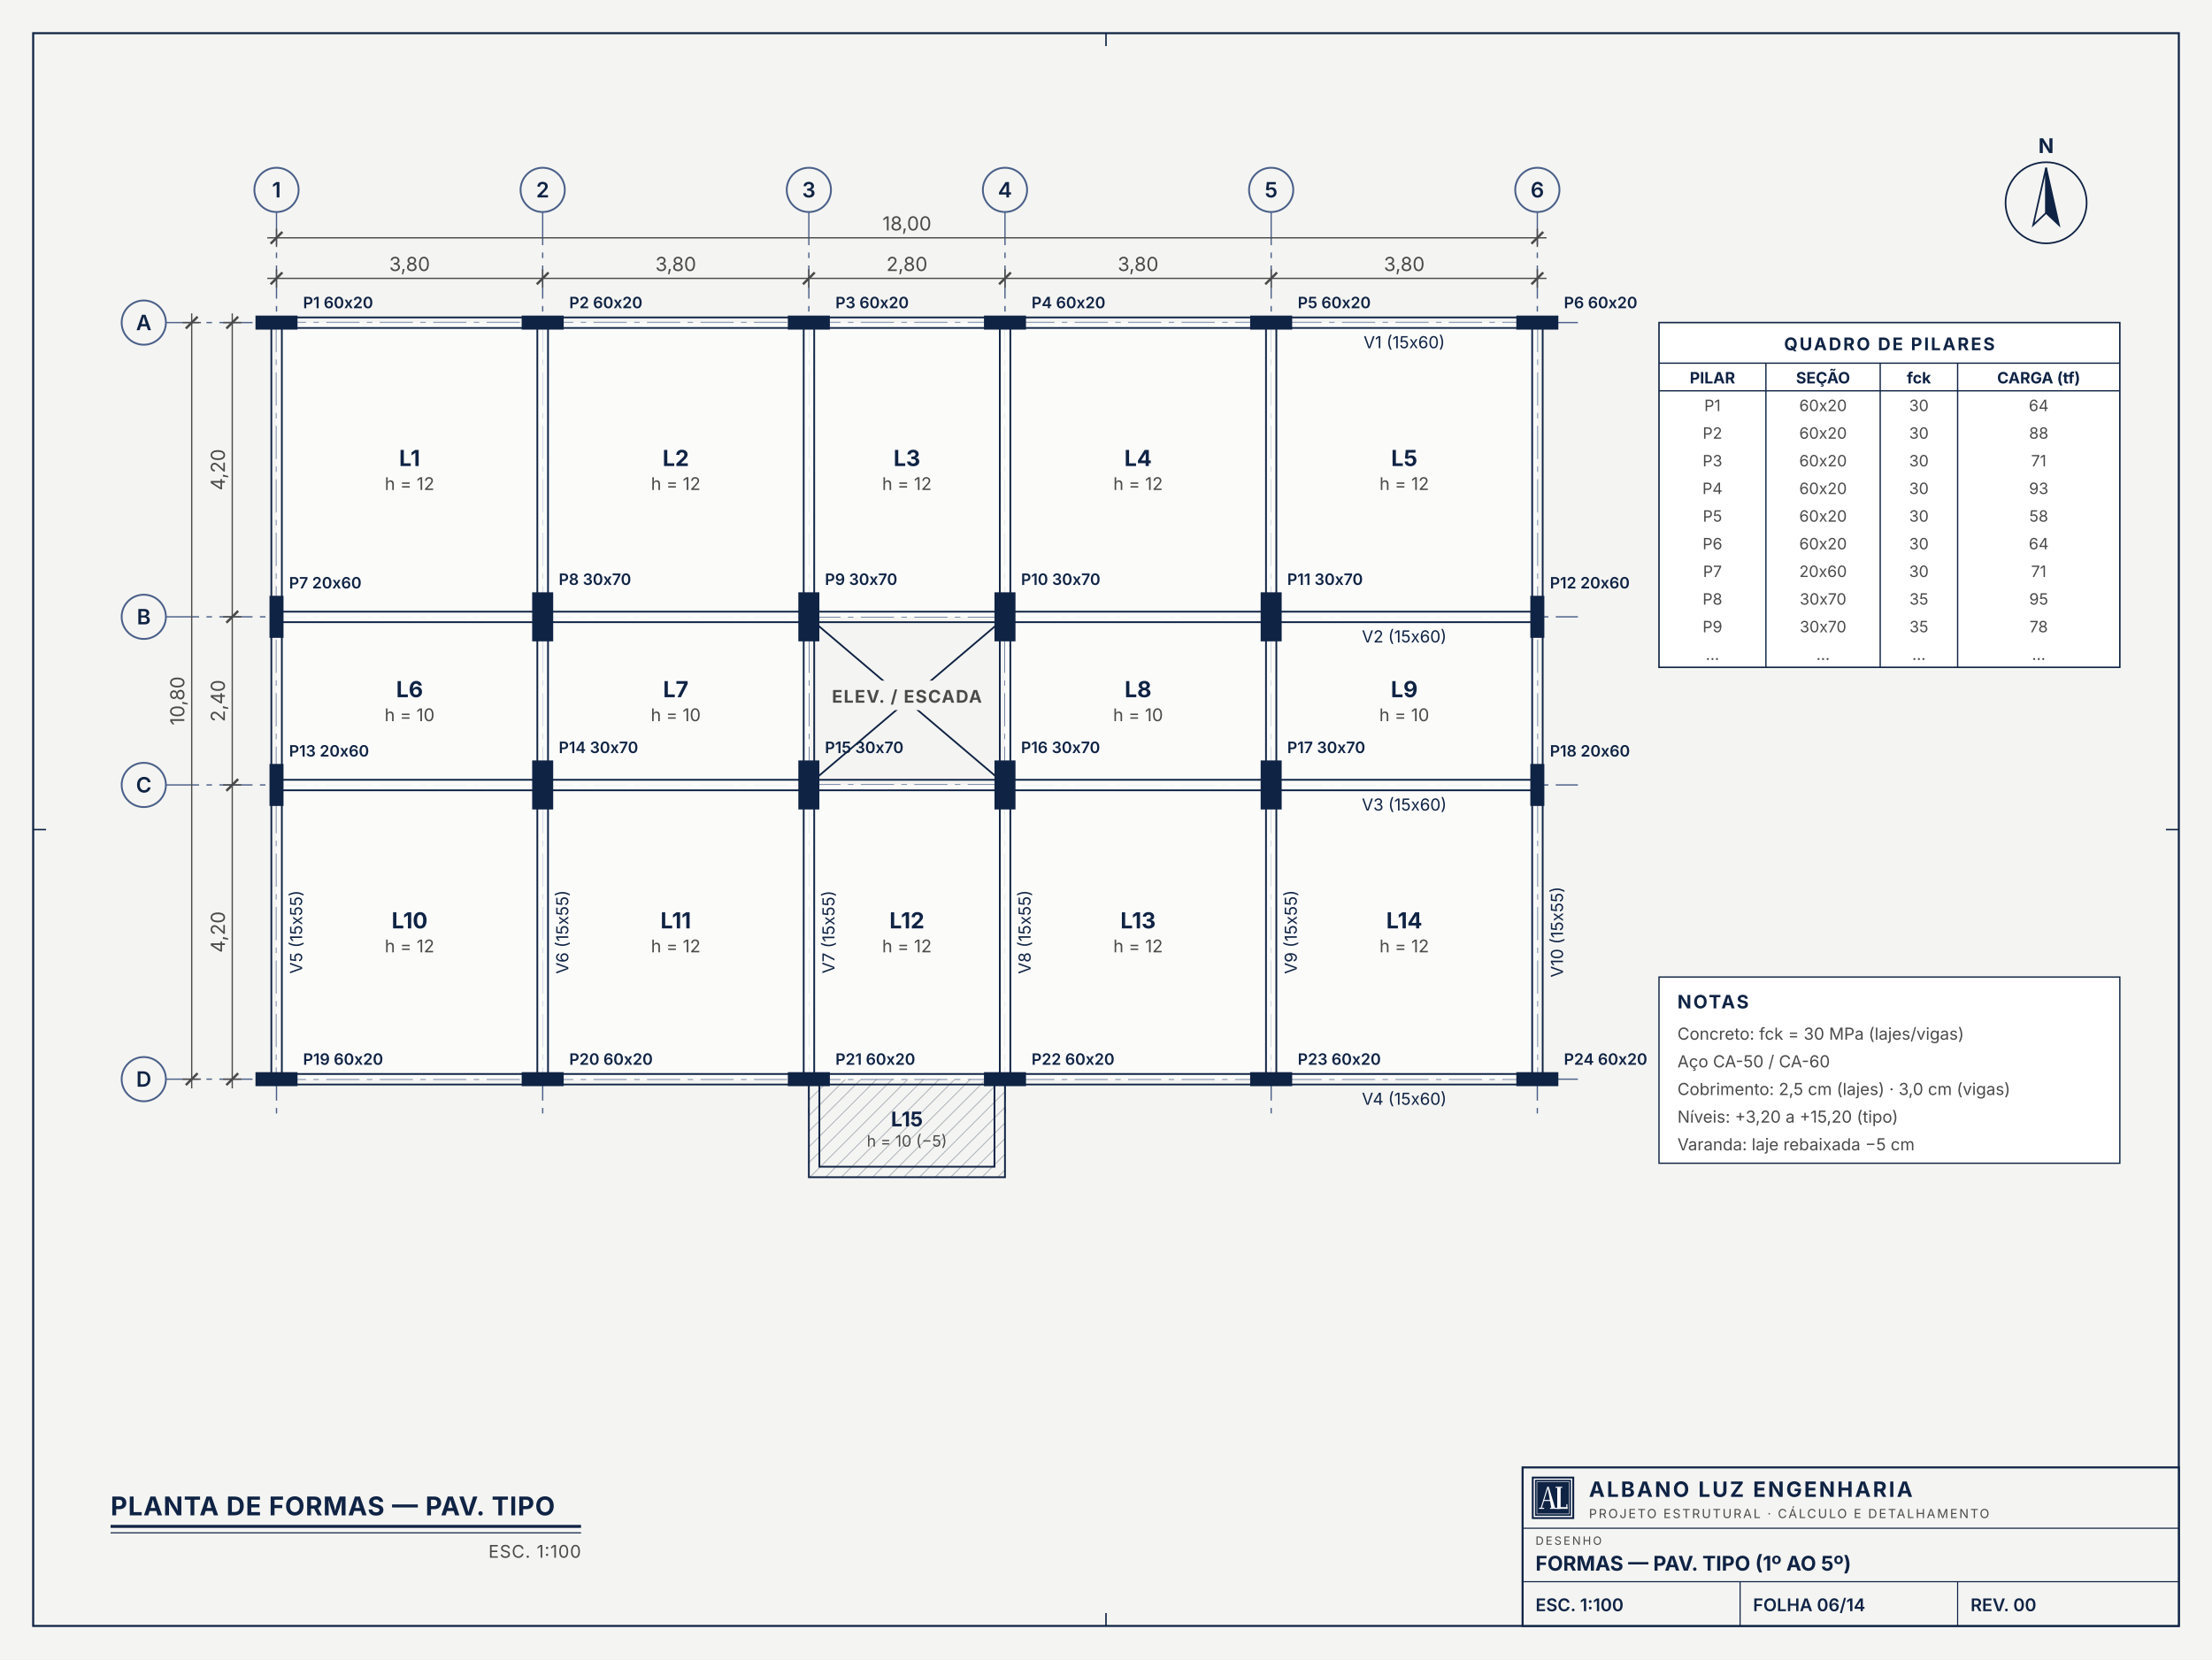
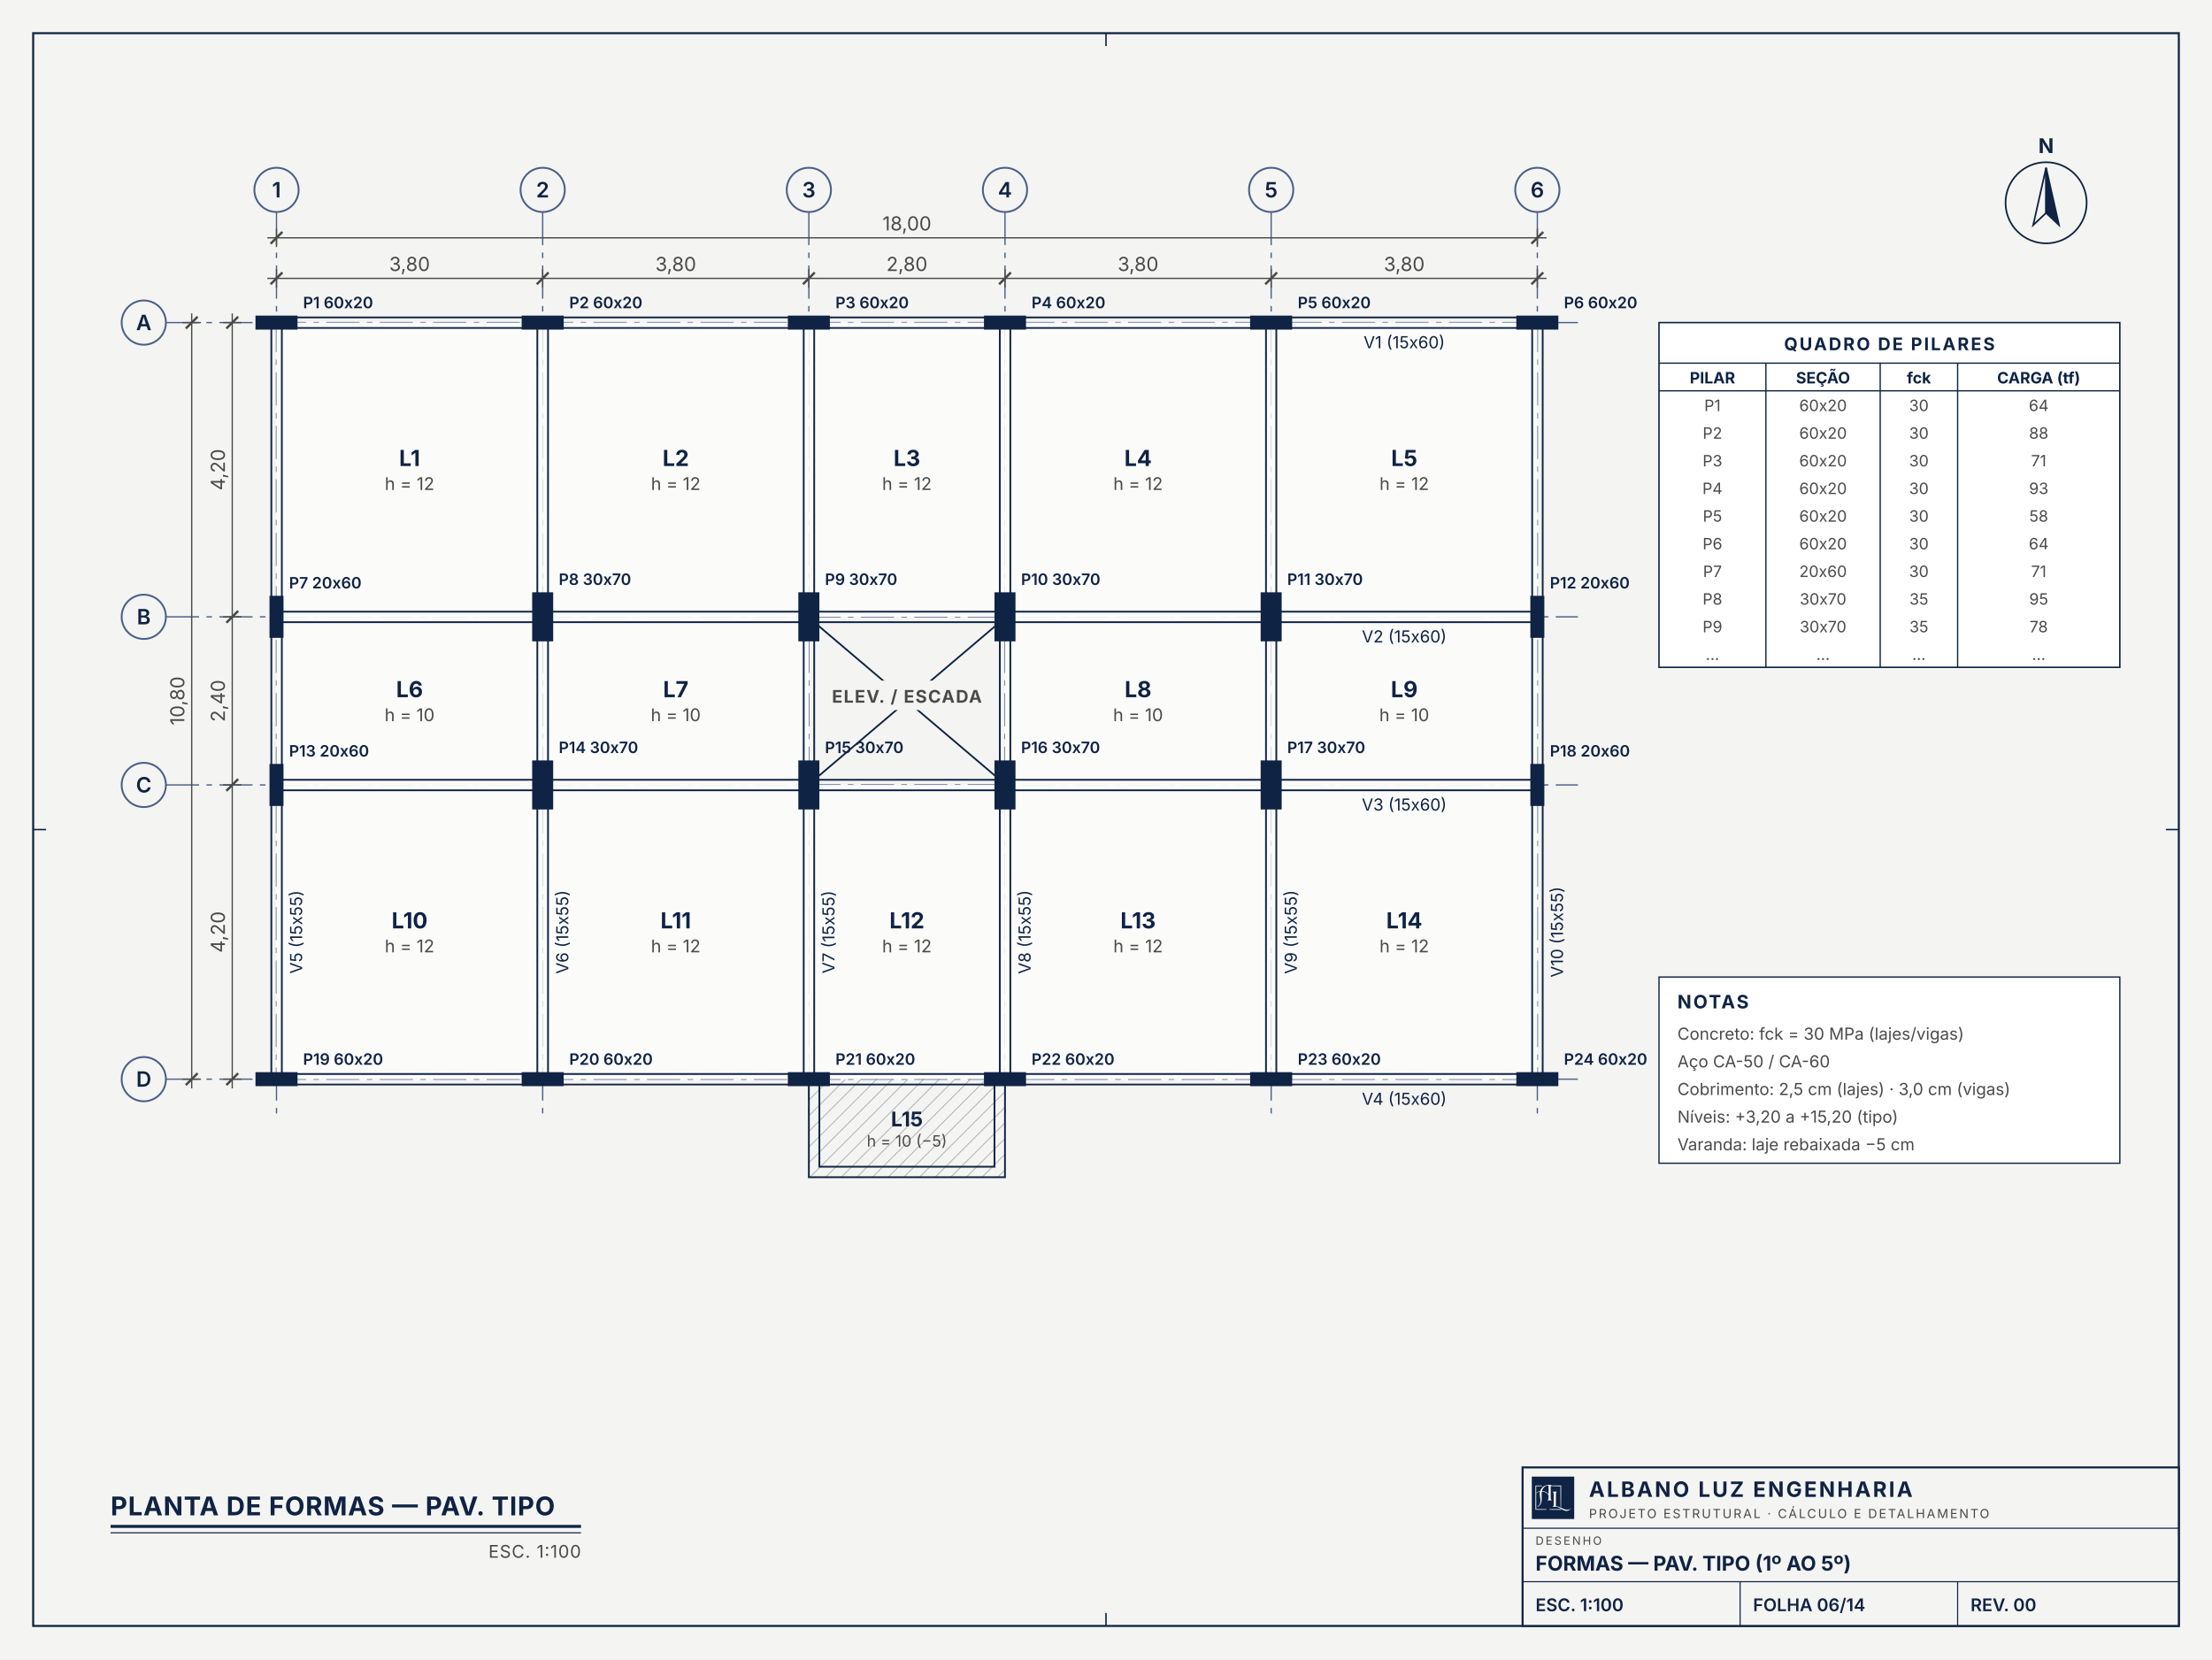
<svg xmlns="http://www.w3.org/2000/svg" width="1200" height="900" viewBox="0 0 1200 900" font-family="Inter, Arial, Helvetica, sans-serif">
  <style>text{stroke:none}.vg1{fill:none;stroke:#0F2344;stroke-width:.95}.pi{fill:#0F2344}.vz{fill:none;stroke:#4A4A4A;stroke-width:.6}.bl{fill:#fff;stroke:#0F2344;stroke-width:1.1}.es{fill:#fff;stroke:#0F2344;stroke-width:.8;stroke-dasharray:3 2}.ec{fill:none;stroke:#0F2344;stroke-width:.5}.hl{fill:url(#hn)}.tb{fill:none;stroke:#0F2344;stroke-width:.7}.lj{fill:#FBFBFA}.sp{fill:#fff;stroke:#0F2344;stroke-width:1.1}.sl{fill:none;stroke:#0F2344;stroke-width:.55}</style>
  <defs>
    <pattern id="hn" width="6" height="6" patternUnits="userSpaceOnUse" patternTransform="rotate(45)">
      <path d="M0 0V6" stroke="#0F2344" stroke-opacity=".35" stroke-width=".8" />
    </pattern>
  </defs>
  <rect width="1200" height="900" fill="#F4F4F2" />
  <line x1="150" y1="115" x2="150" y2="607.4" stroke="#4A6089" stroke-width="0.7" stroke-dasharray="18 4 3 4" />
  <circle cx="150" cy="103" r="12" fill="#F4F4F2" stroke="#4A6089" stroke-width="1" />
  <text x="150" y="107.1" font-size="11.5" font-weight="600" text-anchor="middle" fill="#0F2344">1</text>
  <line x1="294.4" y1="115" x2="294.4" y2="607.4" stroke="#4A6089" stroke-width="0.7" stroke-dasharray="18 4 3 4" />
  <circle cx="294.4" cy="103" r="12" fill="#F4F4F2" stroke="#4A6089" stroke-width="1" />
  <text x="294.4" y="107.1" font-size="11.5" font-weight="600" text-anchor="middle" fill="#0F2344">2</text>
  <line x1="438.8" y1="115" x2="438.8" y2="607.4" stroke="#4A6089" stroke-width="0.7" stroke-dasharray="18 4 3 4" />
  <circle cx="438.8" cy="103" r="12" fill="#F4F4F2" stroke="#4A6089" stroke-width="1" />
  <text x="438.8" y="107.1" font-size="11.5" font-weight="600" text-anchor="middle" fill="#0F2344">3</text>
  <line x1="545.2" y1="115" x2="545.2" y2="607.4" stroke="#4A6089" stroke-width="0.7" stroke-dasharray="18 4 3 4" />
  <circle cx="545.2" cy="103" r="12" fill="#F4F4F2" stroke="#4A6089" stroke-width="1" />
  <text x="545.2" y="107.1" font-size="11.5" font-weight="600" text-anchor="middle" fill="#0F2344">4</text>
  <line x1="689.6" y1="115" x2="689.6" y2="607.4" stroke="#4A6089" stroke-width="0.7" stroke-dasharray="18 4 3 4" />
  <circle cx="689.6" cy="103" r="12" fill="#F4F4F2" stroke="#4A6089" stroke-width="1" />
  <text x="689.6" y="107.1" font-size="11.5" font-weight="600" text-anchor="middle" fill="#0F2344">5</text>
  <line x1="834" y1="115" x2="834" y2="607.4" stroke="#4A6089" stroke-width="0.7" stroke-dasharray="18 4 3 4" />
  <circle cx="834" cy="103" r="12" fill="#F4F4F2" stroke="#4A6089" stroke-width="1" />
  <text x="834" y="107.1" font-size="11.5" font-weight="600" text-anchor="middle" fill="#0F2344">6</text>
  <line x1="90" y1="175" x2="856" y2="175" stroke="#4A6089" stroke-width="0.7" stroke-dasharray="18 4 3 4" />
  <circle cx="78" cy="175" r="12" fill="#F4F4F2" stroke="#4A6089" stroke-width="1" />
  <text x="78" y="179.1" font-size="11.5" font-weight="600" text-anchor="middle" fill="#0F2344">A</text>
  <line x1="90" y1="334.6" x2="856" y2="334.6" stroke="#4A6089" stroke-width="0.7" stroke-dasharray="18 4 3 4" />
  <circle cx="78" cy="334.6" r="12" fill="#F4F4F2" stroke="#4A6089" stroke-width="1" />
  <text x="78" y="338.7" font-size="11.5" font-weight="600" text-anchor="middle" fill="#0F2344">B</text>
  <line x1="90" y1="425.8" x2="856" y2="425.8" stroke="#4A6089" stroke-width="0.7" stroke-dasharray="18 4 3 4" />
  <circle cx="78" cy="425.8" r="12" fill="#F4F4F2" stroke="#4A6089" stroke-width="1" />
  <text x="78" y="429.9" font-size="11.5" font-weight="600" text-anchor="middle" fill="#0F2344">C</text>
  <line x1="90" y1="585.4" x2="856" y2="585.4" stroke="#4A6089" stroke-width="0.7" stroke-dasharray="18 4 3 4" />
  <circle cx="78" cy="585.4" r="12" fill="#F4F4F2" stroke="#4A6089" stroke-width="1" />
  <text x="78" y="589.5" font-size="11.5" font-weight="600" text-anchor="middle" fill="#0F2344">D</text>
  <g stroke="#4A4A4A" stroke-width="0.7">
    <line x1="145" y1="151" x2="839" y2="151" />
    <line x1="146.8" y1="154.2" x2="153.2" y2="147.8" stroke-width="1.3" />
    <line x1="150" y1="146" x2="150" y2="156" />
    <line x1="291.2" y1="154.2" x2="297.6" y2="147.8" stroke-width="1.3" />
    <line x1="294.4" y1="146" x2="294.4" y2="156" />
    <line x1="435.6" y1="154.2" x2="442" y2="147.8" stroke-width="1.3" />
    <line x1="438.8" y1="146" x2="438.8" y2="156" />
    <line x1="542" y1="154.2" x2="548.4" y2="147.8" stroke-width="1.3" />
    <line x1="545.2" y1="146" x2="545.2" y2="156" />
    <line x1="686.4" y1="154.2" x2="692.8" y2="147.8" stroke-width="1.3" />
    <line x1="689.6" y1="146" x2="689.6" y2="156" />
    <line x1="830.8" y1="154.2" x2="837.2" y2="147.8" stroke-width="1.3" />
    <line x1="834" y1="146" x2="834" y2="156" />
  </g>
  <text x="222.2" y="147" font-size="10.5" text-anchor="middle" fill="#4A4A4A" style="stroke:#F4F4F2;stroke-width:3px;paint-order:stroke;stroke-linejoin:round">3,80</text>
  <text x="366.6" y="147" font-size="10.5" text-anchor="middle" fill="#4A4A4A" style="stroke:#F4F4F2;stroke-width:3px;paint-order:stroke;stroke-linejoin:round">3,80</text>
  <text x="492" y="147" font-size="10.5" text-anchor="middle" fill="#4A4A4A" style="stroke:#F4F4F2;stroke-width:3px;paint-order:stroke;stroke-linejoin:round">2,80</text>
  <text x="617.4" y="147" font-size="10.5" text-anchor="middle" fill="#4A4A4A" style="stroke:#F4F4F2;stroke-width:3px;paint-order:stroke;stroke-linejoin:round">3,80</text>
  <text x="761.8" y="147" font-size="10.5" text-anchor="middle" fill="#4A4A4A" style="stroke:#F4F4F2;stroke-width:3px;paint-order:stroke;stroke-linejoin:round">3,80</text>
  <g stroke="#4A4A4A" stroke-width="0.7">
    <line x1="145" y1="129" x2="839" y2="129" />
    <line x1="146.8" y1="132.2" x2="153.2" y2="125.8" stroke-width="1.3" />
    <line x1="150" y1="124" x2="150" y2="134" />
    <line x1="830.8" y1="132.2" x2="837.2" y2="125.8" stroke-width="1.3" />
    <line x1="834" y1="124" x2="834" y2="134" />
  </g>
  <text x="492" y="125" font-size="10.5" text-anchor="middle" fill="#4A4A4A" style="stroke:#F4F4F2;stroke-width:3px;paint-order:stroke;stroke-linejoin:round">18,00</text>
  <g stroke="#4A4A4A" stroke-width="0.7">
    <line x1="126" y1="170" x2="126" y2="590.4" />
    <line x1="122.8" y1="178.2" x2="129.2" y2="171.8" stroke-width="1.3" />
    <line x1="121" y1="175" x2="131" y2="175" />
    <line x1="122.8" y1="337.8" x2="129.2" y2="331.4" stroke-width="1.3" />
    <line x1="121" y1="334.6" x2="131" y2="334.6" />
    <line x1="122.8" y1="429" x2="129.2" y2="422.6" stroke-width="1.3" />
    <line x1="121" y1="425.8" x2="131" y2="425.8" />
    <line x1="122.8" y1="588.6" x2="129.2" y2="582.2" stroke-width="1.3" />
    <line x1="121" y1="585.4" x2="131" y2="585.4" />
  </g>
  <text x="122" y="254.8" font-size="10.5" text-anchor="middle" fill="#4A4A4A" style="stroke:#F4F4F2;stroke-width:3px;paint-order:stroke;stroke-linejoin:round" transform="rotate(-90 122 254.8)">4,20</text>
  <text x="122" y="380.2" font-size="10.5" text-anchor="middle" fill="#4A4A4A" style="stroke:#F4F4F2;stroke-width:3px;paint-order:stroke;stroke-linejoin:round" transform="rotate(-90 122 380.2)">2,40</text>
  <text x="122" y="505.6" font-size="10.5" text-anchor="middle" fill="#4A4A4A" style="stroke:#F4F4F2;stroke-width:3px;paint-order:stroke;stroke-linejoin:round" transform="rotate(-90 122 505.6)">4,20</text>
  <g stroke="#4A4A4A" stroke-width="0.7">
    <line x1="104" y1="170" x2="104" y2="590.4" />
    <line x1="100.8" y1="178.2" x2="107.2" y2="171.8" stroke-width="1.3" />
    <line x1="99" y1="175" x2="109" y2="175" />
    <line x1="100.8" y1="588.6" x2="107.2" y2="582.2" stroke-width="1.3" />
    <line x1="99" y1="585.4" x2="109" y2="585.4" />
  </g>
  <text x="100" y="380.2" font-size="10.5" text-anchor="middle" fill="#4A4A4A" style="stroke:#F4F4F2;stroke-width:3px;paint-order:stroke;stroke-linejoin:round" transform="rotate(-90 100 380.2)">10,80</text>
  <rect x="150" y="175" width="144.4" height="159.6" class="lj" />
  <rect x="294.4" y="175" width="144.4" height="159.6" class="lj" />
  <rect x="438.8" y="175" width="106.4" height="159.6" class="lj" />
  <rect x="545.2" y="175" width="144.4" height="159.6" class="lj" />
  <rect x="689.6" y="175" width="144.4" height="159.6" class="lj" />
  <rect x="150" y="334.6" width="144.4" height="91.2" class="lj" />
  <rect x="294.4" y="334.6" width="144.4" height="91.2" class="lj" />
  <rect x="545.2" y="334.6" width="144.4" height="91.2" class="lj" />
  <rect x="689.6" y="334.6" width="144.4" height="91.2" class="lj" />
  <rect x="150" y="425.8" width="144.4" height="159.6" class="lj" />
  <rect x="294.4" y="425.8" width="144.4" height="159.6" class="lj" />
  <rect x="438.8" y="425.8" width="106.4" height="159.6" class="lj" />
  <rect x="545.2" y="425.8" width="144.4" height="159.6" class="lj" />
  <rect x="689.6" y="425.8" width="144.4" height="159.6" class="lj" />
  <rect x="438.8" y="585.4" width="106.4" height="53.2" class="hl" />
  <path d="M441.7 337.5L542.4 423M542.4 337.5L441.7 423M438.8 585.4V638.6H545.2V585.4M444.5 585.4V632.9H539.5V585.4M150 172.2H834M150 177.9H834M150 331.8H834M150 337.5H834M150 423H834M150 428.7H834M150 582.6H834M150 588.3H834M147.2 175V585.4M152.9 175V585.4M291.5 175V585.4M297.3 175V585.4M436 175V585.4M441.7 175V585.4M542.4 175V585.4M548.1 175V585.4M686.8 175V585.4M692.4 175V585.4M831.2 175V585.4M836.9 175V585.4" class="vg1" />
  <rect x="138.6" y="171.2" width="22.8" height="7.6" class="pi" />
  <rect x="283" y="171.2" width="22.8" height="7.6" class="pi" />
  <rect x="427.4" y="171.2" width="22.8" height="7.6" class="pi" />
  <rect x="533.8" y="171.2" width="22.8" height="7.6" class="pi" />
  <rect x="678.2" y="171.2" width="22.8" height="7.6" class="pi" />
  <rect x="822.6" y="171.2" width="22.8" height="7.6" class="pi" />
  <rect x="146.2" y="323.2" width="7.6" height="22.8" class="pi" />
  <rect x="288.7" y="321.3" width="11.4" height="26.6" class="pi" />
  <rect x="433.1" y="321.3" width="11.4" height="26.6" class="pi" />
  <rect x="539.5" y="321.3" width="11.4" height="26.6" class="pi" />
  <rect x="683.9" y="321.3" width="11.4" height="26.6" class="pi" />
  <rect x="830.2" y="323.2" width="7.6" height="22.8" class="pi" />
  <rect x="146.2" y="414.4" width="7.6" height="22.8" class="pi" />
  <rect x="288.7" y="412.5" width="11.4" height="26.6" class="pi" />
  <rect x="433.1" y="412.5" width="11.4" height="26.6" class="pi" />
  <rect x="539.5" y="412.5" width="11.4" height="26.6" class="pi" />
  <rect x="683.9" y="412.5" width="11.4" height="26.6" class="pi" />
  <rect x="830.2" y="414.4" width="7.6" height="22.8" class="pi" />
  <rect x="138.6" y="581.6" width="22.8" height="7.6" class="pi" />
  <rect x="283" y="581.6" width="22.8" height="7.6" class="pi" />
  <rect x="427.4" y="581.6" width="22.8" height="7.6" class="pi" />
  <rect x="533.8" y="581.6" width="22.8" height="7.6" class="pi" />
  <rect x="678.2" y="581.6" width="22.8" height="7.6" class="pi" />
  <rect x="822.6" y="581.6" width="22.8" height="7.6" class="pi" />
  <text x="761.8" y="188.9" font-size="9" text-anchor="middle" fill="#0F2344">V1 (15x60)</text>
  <text x="761.8" y="348.5" font-size="9" text-anchor="middle" fill="#0F2344">V2 (15x60)</text>
  <text x="761.8" y="439.7" font-size="9" text-anchor="middle" fill="#0F2344">V3 (15x60)</text>
  <text x="761.8" y="599.3" font-size="9" text-anchor="middle" fill="#0F2344">V4 (15x60)</text>
  <text x="163.9" y="505.6" font-size="9" text-anchor="middle" fill="#0F2344" transform="rotate(-90 163.9 505.6)">V5 (15x55)</text>
  <text x="308.3" y="505.6" font-size="9" text-anchor="middle" fill="#0F2344" transform="rotate(-90 308.3 505.6)">V6 (15x55)</text>
  <text x="452.7" y="505.6" font-size="9" text-anchor="middle" fill="#0F2344" transform="rotate(-90 452.7 505.6)">V7 (15x55)</text>
  <text x="559.1" y="505.6" font-size="9" text-anchor="middle" fill="#0F2344" transform="rotate(-90 559.1 505.6)">V8 (15x55)</text>
  <text x="703.5" y="505.6" font-size="9" text-anchor="middle" fill="#0F2344" transform="rotate(-90 703.5 505.6)">V9 (15x55)</text>
  <text x="847.9" y="505.6" font-size="9" text-anchor="middle" fill="#0F2344" transform="rotate(-90 847.9 505.6)">V10 (15x55)</text>
  <text x="222.2" y="252.8" font-size="12" font-weight="700" text-anchor="middle" fill="#0F2344">L1</text>
  <text x="222.2" y="265.8" font-size="9.5" text-anchor="middle" fill="#4A4A4A">h = 12</text>
  <text x="366.6" y="252.8" font-size="12" font-weight="700" text-anchor="middle" fill="#0F2344">L2</text>
  <text x="366.6" y="265.8" font-size="9.5" text-anchor="middle" fill="#4A4A4A">h = 12</text>
  <text x="492" y="252.8" font-size="12" font-weight="700" text-anchor="middle" fill="#0F2344">L3</text>
  <text x="492" y="265.8" font-size="9.5" text-anchor="middle" fill="#4A4A4A">h = 12</text>
  <text x="617.4" y="252.8" font-size="12" font-weight="700" text-anchor="middle" fill="#0F2344">L4</text>
  <text x="617.4" y="265.8" font-size="9.5" text-anchor="middle" fill="#4A4A4A">h = 12</text>
  <text x="761.8" y="252.8" font-size="12" font-weight="700" text-anchor="middle" fill="#0F2344">L5</text>
  <text x="761.8" y="265.8" font-size="9.5" text-anchor="middle" fill="#4A4A4A">h = 12</text>
  <text x="222.2" y="378.2" font-size="12" font-weight="700" text-anchor="middle" fill="#0F2344">L6</text>
  <text x="222.2" y="391.2" font-size="9.5" text-anchor="middle" fill="#4A4A4A">h = 10</text>
  <text x="366.6" y="378.2" font-size="12" font-weight="700" text-anchor="middle" fill="#0F2344">L7</text>
  <text x="366.6" y="391.2" font-size="9.5" text-anchor="middle" fill="#4A4A4A">h = 10</text>
  <rect x="446.1" y="369.2" width="91.9" height="16" fill="#F4F4F2" />
  <text x="492" y="381.2" font-size="9.5" font-weight="700" text-anchor="middle" fill="#4A4A4A" letter-spacing="0.6">ELEV. / ESCADA</text>
  <text x="617.4" y="378.2" font-size="12" font-weight="700" text-anchor="middle" fill="#0F2344">L8</text>
  <text x="617.4" y="391.2" font-size="9.5" text-anchor="middle" fill="#4A4A4A">h = 10</text>
  <text x="761.8" y="378.2" font-size="12" font-weight="700" text-anchor="middle" fill="#0F2344">L9</text>
  <text x="761.8" y="391.2" font-size="9.5" text-anchor="middle" fill="#4A4A4A">h = 10</text>
  <text x="222.2" y="503.6" font-size="12" font-weight="700" text-anchor="middle" fill="#0F2344">L10</text>
  <text x="222.2" y="516.6" font-size="9.5" text-anchor="middle" fill="#4A4A4A">h = 12</text>
  <text x="366.6" y="503.6" font-size="12" font-weight="700" text-anchor="middle" fill="#0F2344">L11</text>
  <text x="366.6" y="516.6" font-size="9.5" text-anchor="middle" fill="#4A4A4A">h = 12</text>
  <text x="492" y="503.6" font-size="12" font-weight="700" text-anchor="middle" fill="#0F2344">L12</text>
  <text x="492" y="516.6" font-size="9.5" text-anchor="middle" fill="#4A4A4A">h = 12</text>
  <text x="617.4" y="503.6" font-size="12" font-weight="700" text-anchor="middle" fill="#0F2344">L13</text>
  <text x="617.4" y="516.6" font-size="9.5" text-anchor="middle" fill="#4A4A4A">h = 12</text>
  <text x="761.8" y="503.6" font-size="12" font-weight="700" text-anchor="middle" fill="#0F2344">L14</text>
  <text x="761.8" y="516.6" font-size="9.5" text-anchor="middle" fill="#4A4A4A">h = 12</text>
  <text x="492" y="611" font-size="11" font-weight="700" text-anchor="middle" fill="#0F2344">L15</text>
  <text x="492" y="622" font-size="8.5" text-anchor="middle" fill="#4A4A4A">h = 10 (−5)</text>
  <text x="164.4" y="167.2" font-size="8.5" font-weight="600" fill="#0F2344">P1 60x20</text>
  <text x="308.8" y="167.2" font-size="8.5" font-weight="600" fill="#0F2344">P2 60x20</text>
  <text x="453.2" y="167.2" font-size="8.5" font-weight="600" fill="#0F2344">P3 60x20</text>
  <text x="559.6" y="167.2" font-size="8.5" font-weight="600" fill="#0F2344">P4 60x20</text>
  <text x="704" y="167.2" font-size="8.5" font-weight="600" fill="#0F2344">P5 60x20</text>
  <text x="848.4" y="167.2" font-size="8.5" font-weight="600" fill="#0F2344">P6 60x20</text>
  <text x="156.8" y="319.2" font-size="8.5" font-weight="600" fill="#0F2344">P7 20x60</text>
  <text x="303.1" y="317.3" font-size="8.5" font-weight="600" fill="#0F2344">P8 30x70</text>
  <text x="447.5" y="317.3" font-size="8.5" font-weight="600" fill="#0F2344">P9 30x70</text>
  <text x="553.9" y="317.3" font-size="8.5" font-weight="600" fill="#0F2344">P10 30x70</text>
  <text x="698.3" y="317.3" font-size="8.5" font-weight="600" fill="#0F2344">P11 30x70</text>
  <text x="840.8" y="319.2" font-size="8.5" font-weight="600" fill="#0F2344">P12 20x60</text>
  <text x="156.8" y="410.4" font-size="8.5" font-weight="600" fill="#0F2344">P13 20x60</text>
  <text x="303.1" y="408.5" font-size="8.5" font-weight="600" fill="#0F2344">P14 30x70</text>
  <text x="447.5" y="408.5" font-size="8.5" font-weight="600" fill="#0F2344">P15 30x70</text>
  <text x="553.9" y="408.5" font-size="8.5" font-weight="600" fill="#0F2344">P16 30x70</text>
  <text x="698.3" y="408.5" font-size="8.5" font-weight="600" fill="#0F2344">P17 30x70</text>
  <text x="840.8" y="410.4" font-size="8.5" font-weight="600" fill="#0F2344">P18 20x60</text>
  <text x="164.4" y="577.6" font-size="8.5" font-weight="600" fill="#0F2344">P19 60x20</text>
  <text x="308.8" y="577.6" font-size="8.5" font-weight="600" fill="#0F2344">P20 60x20</text>
  <text x="453.2" y="577.6" font-size="8.5" font-weight="600" fill="#0F2344">P21 60x20</text>
  <text x="559.6" y="577.6" font-size="8.5" font-weight="600" fill="#0F2344">P22 60x20</text>
  <text x="704" y="577.6" font-size="8.5" font-weight="600" fill="#0F2344">P23 60x20</text>
  <text x="848.4" y="577.6" font-size="8.5" font-weight="600" fill="#0F2344">P24 60x20</text>
  <g stroke="#0F2344" stroke-width="0.9" fill="none">
    <circle cx="1110" cy="110" r="22" />
    <polygon points="1110,91 1117,122.1 1110,115.5" fill="#0F2344" />
    <polygon points="1110,91 1103,122.1 1110,115.5" />
    <text x="1110" y="83" font-size="11" font-weight="700" text-anchor="middle" fill="#0F2344">N</text>
  </g>
  <rect x="900" y="175" width="250" height="187" fill="#fff" stroke="#0F2344" stroke-width="0.8" />
  <text x="1025" y="190" font-size="9.5" font-weight="700" text-anchor="middle" fill="#0F2344" letter-spacing="1">QUADRO DE PILARES</text>
  <path d="M900 197H1150M900 212H1150M958 197V362M1020 197V362M1062 197V362" class="tb" />
  <text x="929" y="208" font-size="8.5" font-weight="700" text-anchor="middle" fill="#0F2344">PILAR</text>
  <text x="989" y="208" font-size="8.5" font-weight="700" text-anchor="middle" fill="#0F2344">SEÇÃO</text>
  <text x="1041" y="208" font-size="8.5" font-weight="700" text-anchor="middle" fill="#0F2344">fck</text>
  <text x="1106" y="208" font-size="8.5" font-weight="700" text-anchor="middle" fill="#0F2344">CARGA (tf)</text>
  <text x="929" y="223" font-size="8.5" font-weight="400" text-anchor="middle" fill="#4A4A4A">P1</text>
  <text x="989" y="223" font-size="8.5" font-weight="400" text-anchor="middle" fill="#4A4A4A">60x20</text>
  <text x="1041" y="223" font-size="8.5" font-weight="400" text-anchor="middle" fill="#4A4A4A">30</text>
  <text x="1106" y="223" font-size="8.5" font-weight="400" text-anchor="middle" fill="#4A4A4A">64</text>
  <text x="929" y="238" font-size="8.5" font-weight="400" text-anchor="middle" fill="#4A4A4A">P2</text>
  <text x="989" y="238" font-size="8.5" font-weight="400" text-anchor="middle" fill="#4A4A4A">60x20</text>
  <text x="1041" y="238" font-size="8.5" font-weight="400" text-anchor="middle" fill="#4A4A4A">30</text>
  <text x="1106" y="238" font-size="8.5" font-weight="400" text-anchor="middle" fill="#4A4A4A">88</text>
  <text x="929" y="253" font-size="8.5" font-weight="400" text-anchor="middle" fill="#4A4A4A">P3</text>
  <text x="989" y="253" font-size="8.5" font-weight="400" text-anchor="middle" fill="#4A4A4A">60x20</text>
  <text x="1041" y="253" font-size="8.5" font-weight="400" text-anchor="middle" fill="#4A4A4A">30</text>
  <text x="1106" y="253" font-size="8.5" font-weight="400" text-anchor="middle" fill="#4A4A4A">71</text>
  <text x="929" y="268" font-size="8.5" font-weight="400" text-anchor="middle" fill="#4A4A4A">P4</text>
  <text x="989" y="268" font-size="8.5" font-weight="400" text-anchor="middle" fill="#4A4A4A">60x20</text>
  <text x="1041" y="268" font-size="8.5" font-weight="400" text-anchor="middle" fill="#4A4A4A">30</text>
  <text x="1106" y="268" font-size="8.5" font-weight="400" text-anchor="middle" fill="#4A4A4A">93</text>
  <text x="929" y="283" font-size="8.5" font-weight="400" text-anchor="middle" fill="#4A4A4A">P5</text>
  <text x="989" y="283" font-size="8.5" font-weight="400" text-anchor="middle" fill="#4A4A4A">60x20</text>
  <text x="1041" y="283" font-size="8.5" font-weight="400" text-anchor="middle" fill="#4A4A4A">30</text>
  <text x="1106" y="283" font-size="8.5" font-weight="400" text-anchor="middle" fill="#4A4A4A">58</text>
  <text x="929" y="298" font-size="8.5" font-weight="400" text-anchor="middle" fill="#4A4A4A">P6</text>
  <text x="989" y="298" font-size="8.5" font-weight="400" text-anchor="middle" fill="#4A4A4A">60x20</text>
  <text x="1041" y="298" font-size="8.5" font-weight="400" text-anchor="middle" fill="#4A4A4A">30</text>
  <text x="1106" y="298" font-size="8.5" font-weight="400" text-anchor="middle" fill="#4A4A4A">64</text>
  <text x="929" y="313" font-size="8.5" font-weight="400" text-anchor="middle" fill="#4A4A4A">P7</text>
  <text x="989" y="313" font-size="8.5" font-weight="400" text-anchor="middle" fill="#4A4A4A">20x60</text>
  <text x="1041" y="313" font-size="8.5" font-weight="400" text-anchor="middle" fill="#4A4A4A">30</text>
  <text x="1106" y="313" font-size="8.5" font-weight="400" text-anchor="middle" fill="#4A4A4A">71</text>
  <text x="929" y="328" font-size="8.5" font-weight="400" text-anchor="middle" fill="#4A4A4A">P8</text>
  <text x="989" y="328" font-size="8.5" font-weight="400" text-anchor="middle" fill="#4A4A4A">30x70</text>
  <text x="1041" y="328" font-size="8.5" font-weight="400" text-anchor="middle" fill="#4A4A4A">35</text>
  <text x="1106" y="328" font-size="8.5" font-weight="400" text-anchor="middle" fill="#4A4A4A">95</text>
  <text x="929" y="343" font-size="8.5" font-weight="400" text-anchor="middle" fill="#4A4A4A">P9</text>
  <text x="989" y="343" font-size="8.5" font-weight="400" text-anchor="middle" fill="#4A4A4A">30x70</text>
  <text x="1041" y="343" font-size="8.5" font-weight="400" text-anchor="middle" fill="#4A4A4A">35</text>
  <text x="1106" y="343" font-size="8.5" font-weight="400" text-anchor="middle" fill="#4A4A4A">78</text>
  <text x="929" y="358" font-size="8.5" font-weight="400" text-anchor="middle" fill="#4A4A4A">...</text>
  <text x="989" y="358" font-size="8.5" font-weight="400" text-anchor="middle" fill="#4A4A4A">...</text>
  <text x="1041" y="358" font-size="8.5" font-weight="400" text-anchor="middle" fill="#4A4A4A">...</text>
  <text x="1106" y="358" font-size="8.5" font-weight="400" text-anchor="middle" fill="#4A4A4A">...</text>
  <rect x="900" y="530" width="250" height="101" fill="#fff" stroke="#0F2344" stroke-width="0.7" />
  <text x="910" y="547" font-size="10" font-weight="700" fill="#0F2344" letter-spacing="1">NOTAS</text>
  <text x="910" y="564" font-size="9" fill="#4A4A4A">Concreto: fck = 30 MPa (lajes/vigas)</text>
  <text x="910" y="579" font-size="9" fill="#4A4A4A">Aço CA-50 / CA-60</text>
  <text x="910" y="594" font-size="9" fill="#4A4A4A">Cobrimento: 2,5 cm (lajes) · 3,0 cm (vigas)</text>
  <text x="910" y="609" font-size="9" fill="#4A4A4A">Níveis: +3,20 a +15,20 (tipo)</text>
  <text x="910" y="624" font-size="9" fill="#4A4A4A">Varanda: laje rebaixada −5 cm</text>
  <text x="60" y="822" font-size="14" font-weight="700" fill="#0F2344" letter-spacing="0.4">PLANTA DE FORMAS — PAV. TIPO</text>
  <line x1="60" y1="828" x2="315.2" y2="828" stroke="#0F2344" stroke-width="1.6" />
  <line x1="60" y1="831.5" x2="315.2" y2="831.5" stroke="#0F2344" stroke-width="0.6" />
  <text x="315.2" y="845" font-size="9.5" text-anchor="end" fill="#4A4A4A" letter-spacing="0.4">ESC. 1:100</text>
  <rect x="18" y="18" width="1164" height="864" fill="none" stroke="#0F2344" stroke-width="1.1" />
  <g stroke="#0F2344" stroke-width="0.8">
    <line x1="600" y1="18" x2="600" y2="25" />
    <line x1="600" y1="882" x2="600" y2="875" />
    <line x1="18" y1="450" x2="25" y2="450" />
    <line x1="1182" y1="450" x2="1175" y2="450" />
  </g>
  <rect x="826" y="796" width="356" height="86" fill="#F4F4F2" stroke="#0F2344" stroke-width="1.1" />
  <g stroke="#0F2344" stroke-width="0.6">
    <line x1="826" y1="829" x2="1182" y2="829" />
    <line x1="826" y1="858" x2="1182" y2="858" />
    <line x1="944" y1="858" x2="944" y2="882" />
    <line x1="1062" y1="858" x2="1062" y2="882" />
  </g>
-   <g transform="translate(831 801) scale(0.23)">
-     <rect width="100" height="100" fill="#0F2344" />
-     <g fill="none" stroke="#fff">
-       <rect x="6" y="6" width="88" height="88" stroke-width="3" />
-       <rect x="12" y="12" width="76" height="76" stroke-width="1.2" />
-     </g>
-     <g fill="#fff">
-       <polygon points="36.5,24 39,24 23.5,74 21,74" />
-       <polygon points="37,24 40,24 55,74 46,74" />
-       <rect x="28" y="55" width="16" height="2.5" />
-       <rect x="17" y="73.5" width="12" height="2.5" />
-       <rect x="43" y="73.5" width="15" height="2.5" />
-       <rect x="60" y="26" width="8" height="50" />
-       <rect x="56" y="24" width="16" height="2.5" />
-       <rect x="56" y="73.5" width="6" height="2.5" />
-       <rect x="60" y="72" width="24" height="4" />
-       <rect x="81.5" y="65" width="2.5" height="11" />
-     </g>
-   </g>
+   <rect x="831" y="801" width="23" height="23" fill="#0F2344" />
+   <path transform="translate(832.6 805.2) scale(0.04495) translate(-28 -41)" fill="#fff" fill-rule="evenodd" d="M 190 47.98 C 145.76 51.26, 112.35 74.81, 96.45 113.94 L 93.41 121.43 87.95 122.54 C 73.81 125.40, 62.13 130.88, 47.23 141.62 L 44.97 143.26 45.23 104.38 L 45.50 65.50 82.82 65.23 C 117.64 64.99, 120.12 64.85, 119.80 63.23 C 119.49 61.62, 116.58 61.48, 80.23 61.23 L 41 60.97 40.87 70.23 C 40.40 105.22, 40.17 337.04, 40.61 339.25 L 41.15 342 105.57 342 C 169.25 342, 170 341.97, 170 340.00 C 170 338.04, 169.16 338.01, 107.75 337.75 L 45.50 337.50 45.50 243.04 L 45.50 148.58 50.50 144.75 C 61.12 136.62, 87.99 125.65, 90.68 128.35 C 91.07 128.74, 90.82 131.63, 90.12 134.78 C 86.41 151.49, 87.56 177.16, 93.25 204.50 C 103.35 253.04, 92.59 289.70, 64.15 303.69 C 58.19 306.63, 56.80 308.65, 59.44 310.58 C 62.98 313.17, 77.68 304.37, 87.46 293.81 C 108.36 271.23, 114.97 238.52, 110.82 178.11 C 109.89 164.51, 109.89 157.75, 110.85 147.04 C 112.67 126.70, 112.32 127.42, 120.08 127.84 C 149.75 129.41, 179.22 146.57, 190.75 168.96 L 194 175.28 194 195.67 C 194 222.25, 192.83 225.31, 180.50 231.09 L 174.50 233.90 207.25 233.95 C 225.26 233.97, 240 233.81, 240 233.58 C 240 233.35, 237.84 232.44, 235.21 231.57 C 232.57 230.69, 228.74 228.35, 226.70 226.36 C 219.74 219.61, 219.86 221.25, 220.20 138.32 L 220.50 64.50 222.84 59.73 C 224.52 56.32, 226.49 54.20, 229.77 52.28 C 234.19 49.69, 234.26 49.58, 231.83 48.93 C 227.50 47.77, 200.98 47.17, 190 47.98 M 34.46 56.25 C 34.20 56.93, 34.10 122.75, 34.24 202.50 L 34.50 347.50 102.25 347.75 C 169.49 348.01, 170 347.99, 170 346.00 C 170 344.01, 169.40 344, 104.50 344 L 39 344 39 202.09 L 39 60.18 43.75 59.58 C 46.36 59.25, 64.12 59.08, 83.23 59.21 C 117.83 59.43, 121.43 59.12, 119.55 56.08 C 118.51 54.41, 35.10 54.57, 34.46 56.25 M 169.88 56.90 C 149.11 63.55, 130.08 82.77, 119.54 107.75 C 114.07 120.73, 113.85 120.18, 125 121.60 C 152.64 125.11, 172.20 135.23, 187.67 154.04 C 190.78 157.82, 193.70 160.68, 194.16 160.39 C 195.36 159.65, 195.21 70.41, 193.99 63.88 C 192.63 56.51, 190.57 54.98, 182.13 55.05 C 178.48 55.08, 172.97 55.91, 169.88 56.90 M 227.98 56.52 C 227.28 57.36, 226.95 58.29, 227.25 58.58 C 227.55 58.88, 247.98 59.14, 272.64 59.16 C 297.31 59.18, 323.23 59.45, 330.25 59.75 L 343 60.30 343 189.54 C 343 324.78, 342.86 320, 346.58 320 C 346.81 320, 347 260.37, 347 187.50 L 347 55 288.12 55 C 236.59 55, 229.08 55.19, 227.98 56.52 M 224.66 61.66 C 221.48 64.85, 223.46 64.98, 280.25 65.24 L 336.50 65.50 337 190.98 C 337.47 309.47, 337.59 316.49, 339.25 316.81 C 340.90 317.12, 341 310.51, 341 189.07 L 341 61 283.16 61 C 251.35 61, 225.03 61.30, 224.66 61.66 M 241 129.35 C 241 129.54, 243.24 131.09, 245.98 132.79 C 257.25 139.80, 257.22 139.53, 256.82 225.50 L 256.50 295.50 254 300.49 C 251.95 304.57, 250.55 305.93, 246.30 307.99 C 243.45 309.37, 241.09 310.83, 241.05 311.25 C 241.02 311.66, 252.58 312.00, 266.75 312.01 C 306.31 312.04, 306.18 311.99, 353.37 340.90 C 389.78 363.20, 413.34 366.75, 440.33 354.00 C 447.32 350.70, 461.66 340.04, 462.67 337.40 C 463.54 335.13, 462.22 334.49, 460.25 336.22 C 453.63 342.03, 439.13 346.81, 425.40 347.69 C 405.46 348.97, 388.01 343.90, 351.13 326.10 C 320.14 311.15, 309.86 307.71, 292.25 306.40 L 283 305.71 283 227.79 C 283 174.95, 283.35 148.49, 284.08 145.56 C 285.44 140.17, 289.98 134.55, 295.09 131.95 C 297.24 130.85, 299 129.74, 299 129.48 C 299 129.21, 285.95 129, 270 129 C 254.05 129, 241 129.15, 241 129.35 M 336.63 336.50 C 336.13 337.81, 327.80 338, 270.03 338 C 204.59 338, 204 338.01, 204 340.00 C 204 341.99, 204.50 342.01, 272.25 341.75 L 340.50 341.50 340.83 339.11 C 341.31 335.73, 337.77 333.53, 336.63 336.50 M 343 341.50 L 343 344 273.50 344 C 204.66 344, 204 344.01, 204 346 C 204 347.98, 204.66 348, 275.50 348 L 347 348 347 344.10 C 347 341.48, 346.48 340.01, 345.41 339.60 C 343.08 338.71, 343 338.77, 343 341.50" />
  <text x="862" y="812" font-size="11.5" font-weight="700" fill="#0F2344" letter-spacing="1.1">ALBANO LUZ ENGENHARIA</text>
  <text x="862" y="823.5" font-size="6.8" fill="#4A4A4A" letter-spacing="0.9">PROJETO ESTRUTURAL · CÁLCULO E DETALHAMENTO</text>
  <text x="833" y="838" font-size="6.2" fill="#4A4A4A" letter-spacing="1">DESENHO</text>
  <text x="833" y="852" font-size="11" font-weight="700" fill="#0F2344">FORMAS — PAV. TIPO (1º AO 5º)</text>
  <text x="833" y="874" font-size="9.5" font-weight="600" fill="#0F2344">ESC. 1:100</text>
  <text x="951" y="874" font-size="9.5" font-weight="600" fill="#0F2344">FOLHA 06/14</text>
  <text x="1069" y="874" font-size="9.5" font-weight="600" fill="#0F2344">REV. 00</text>
</svg>
